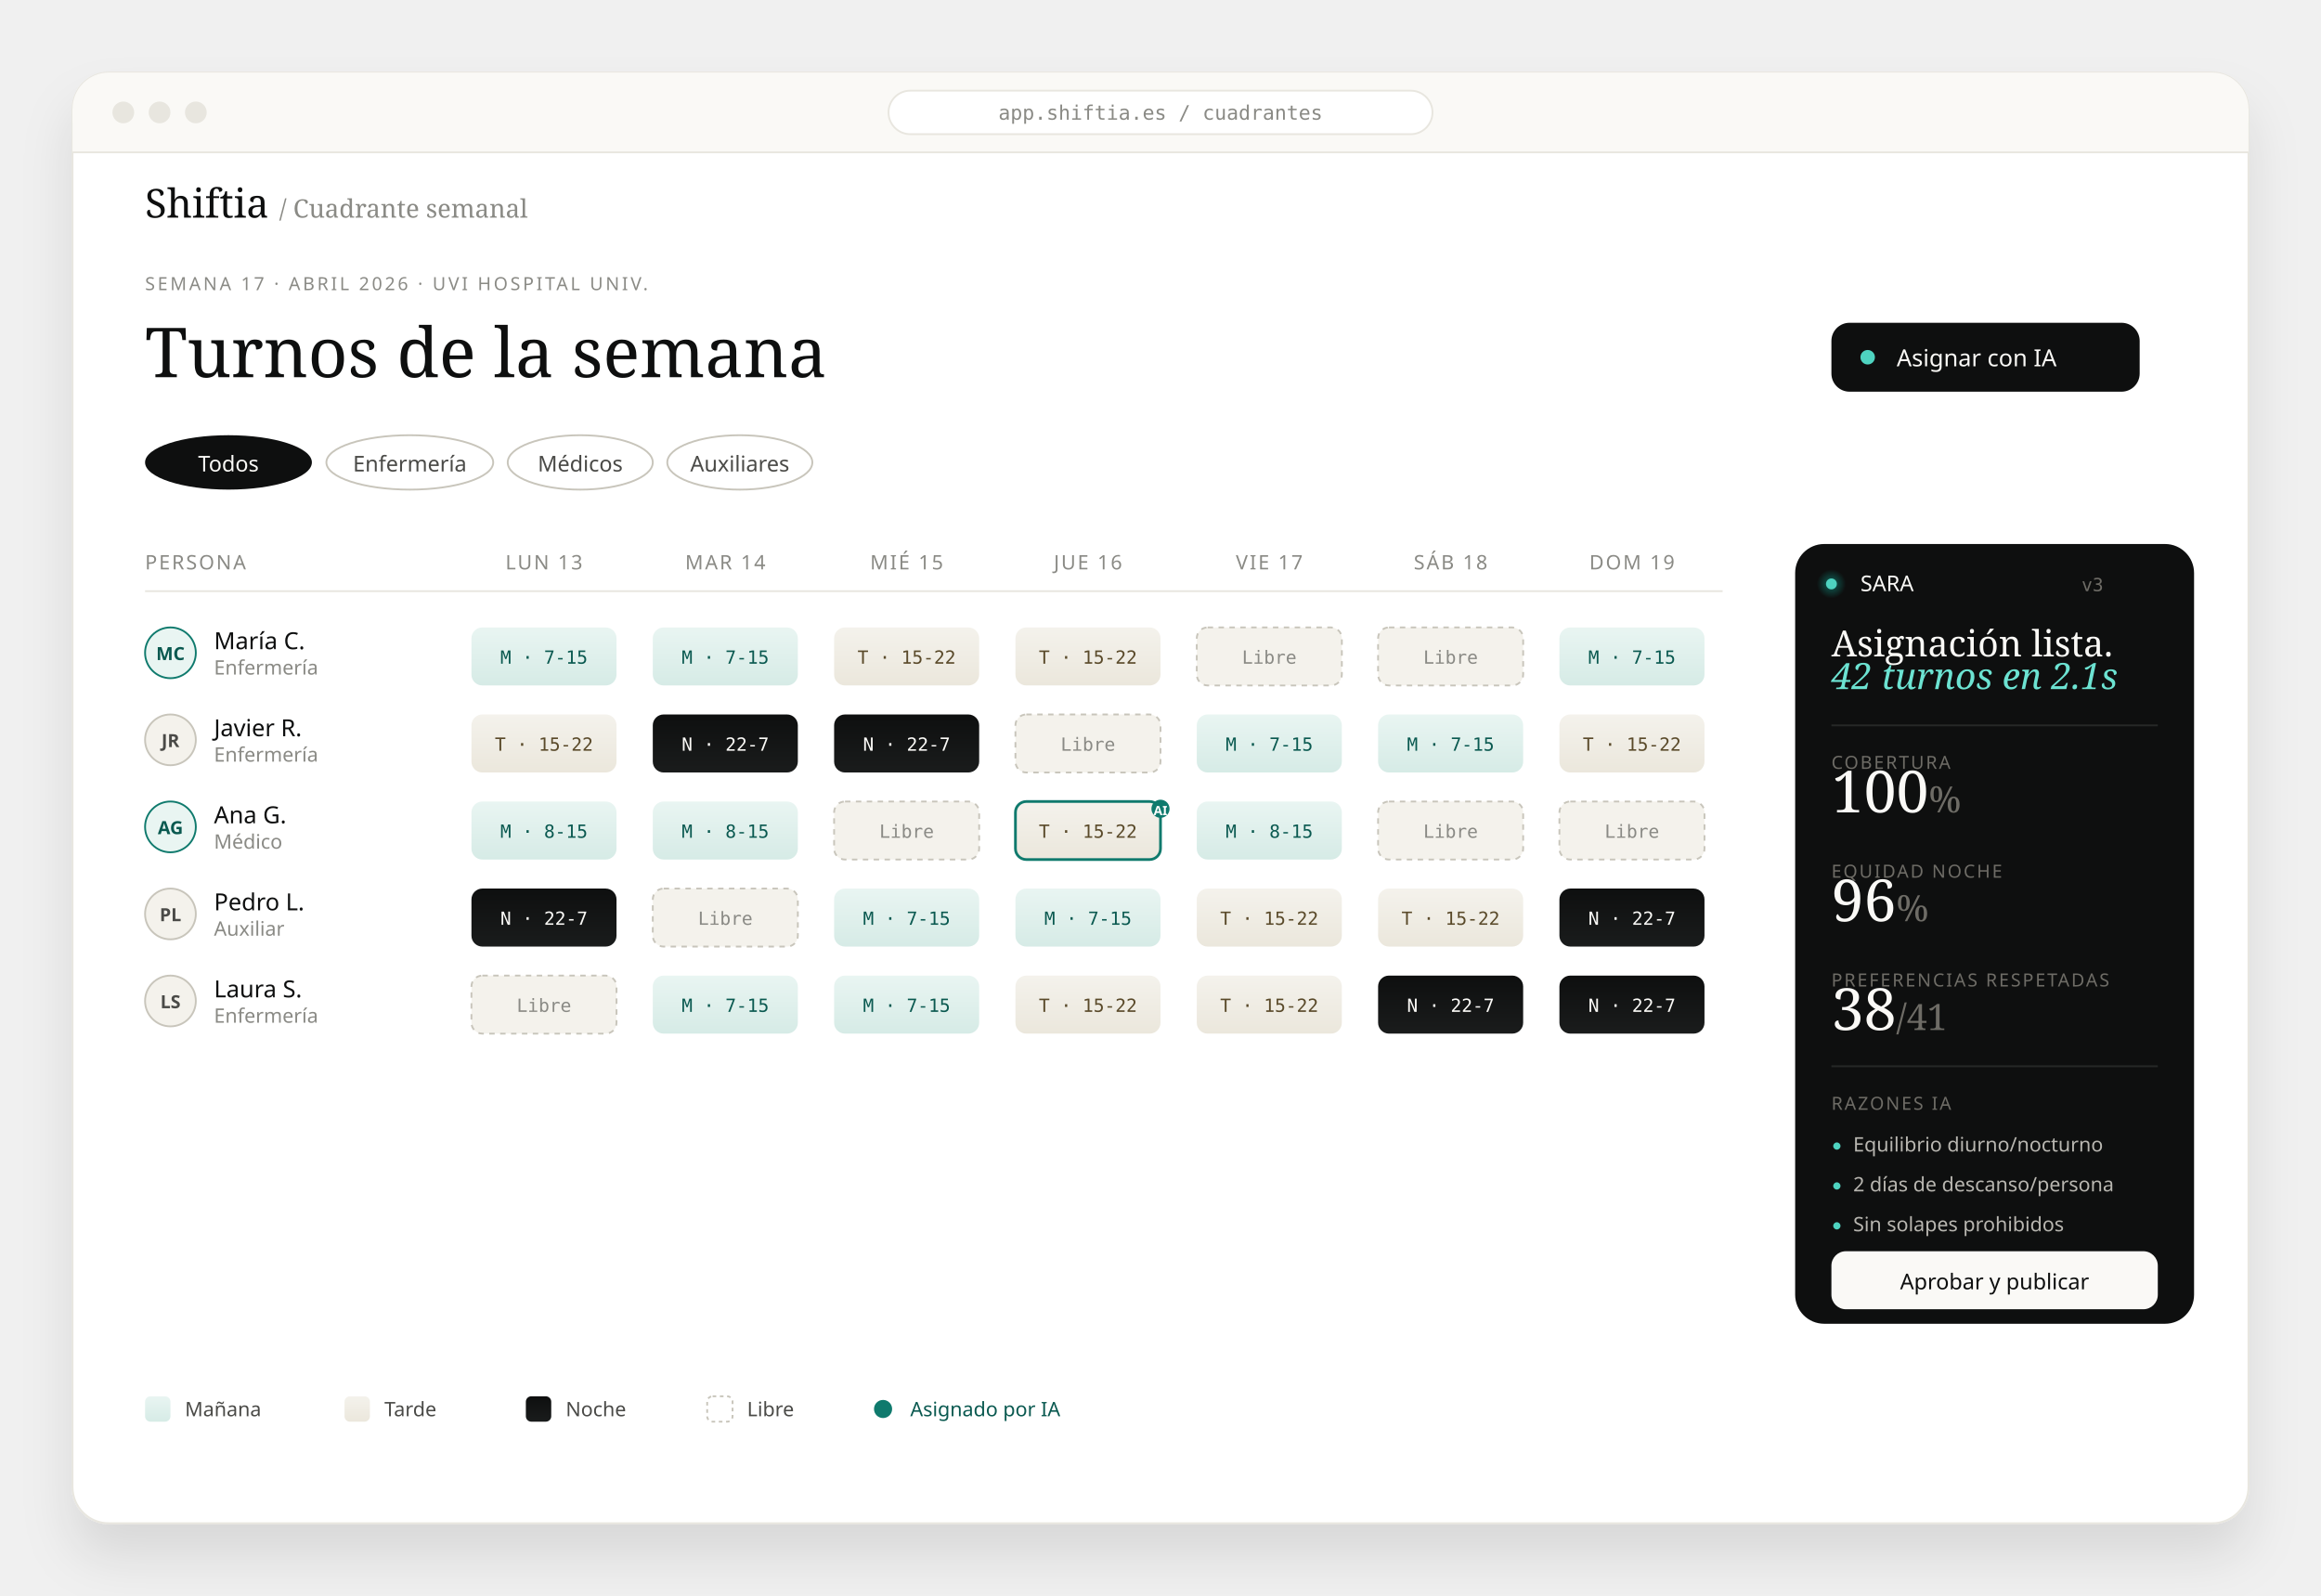
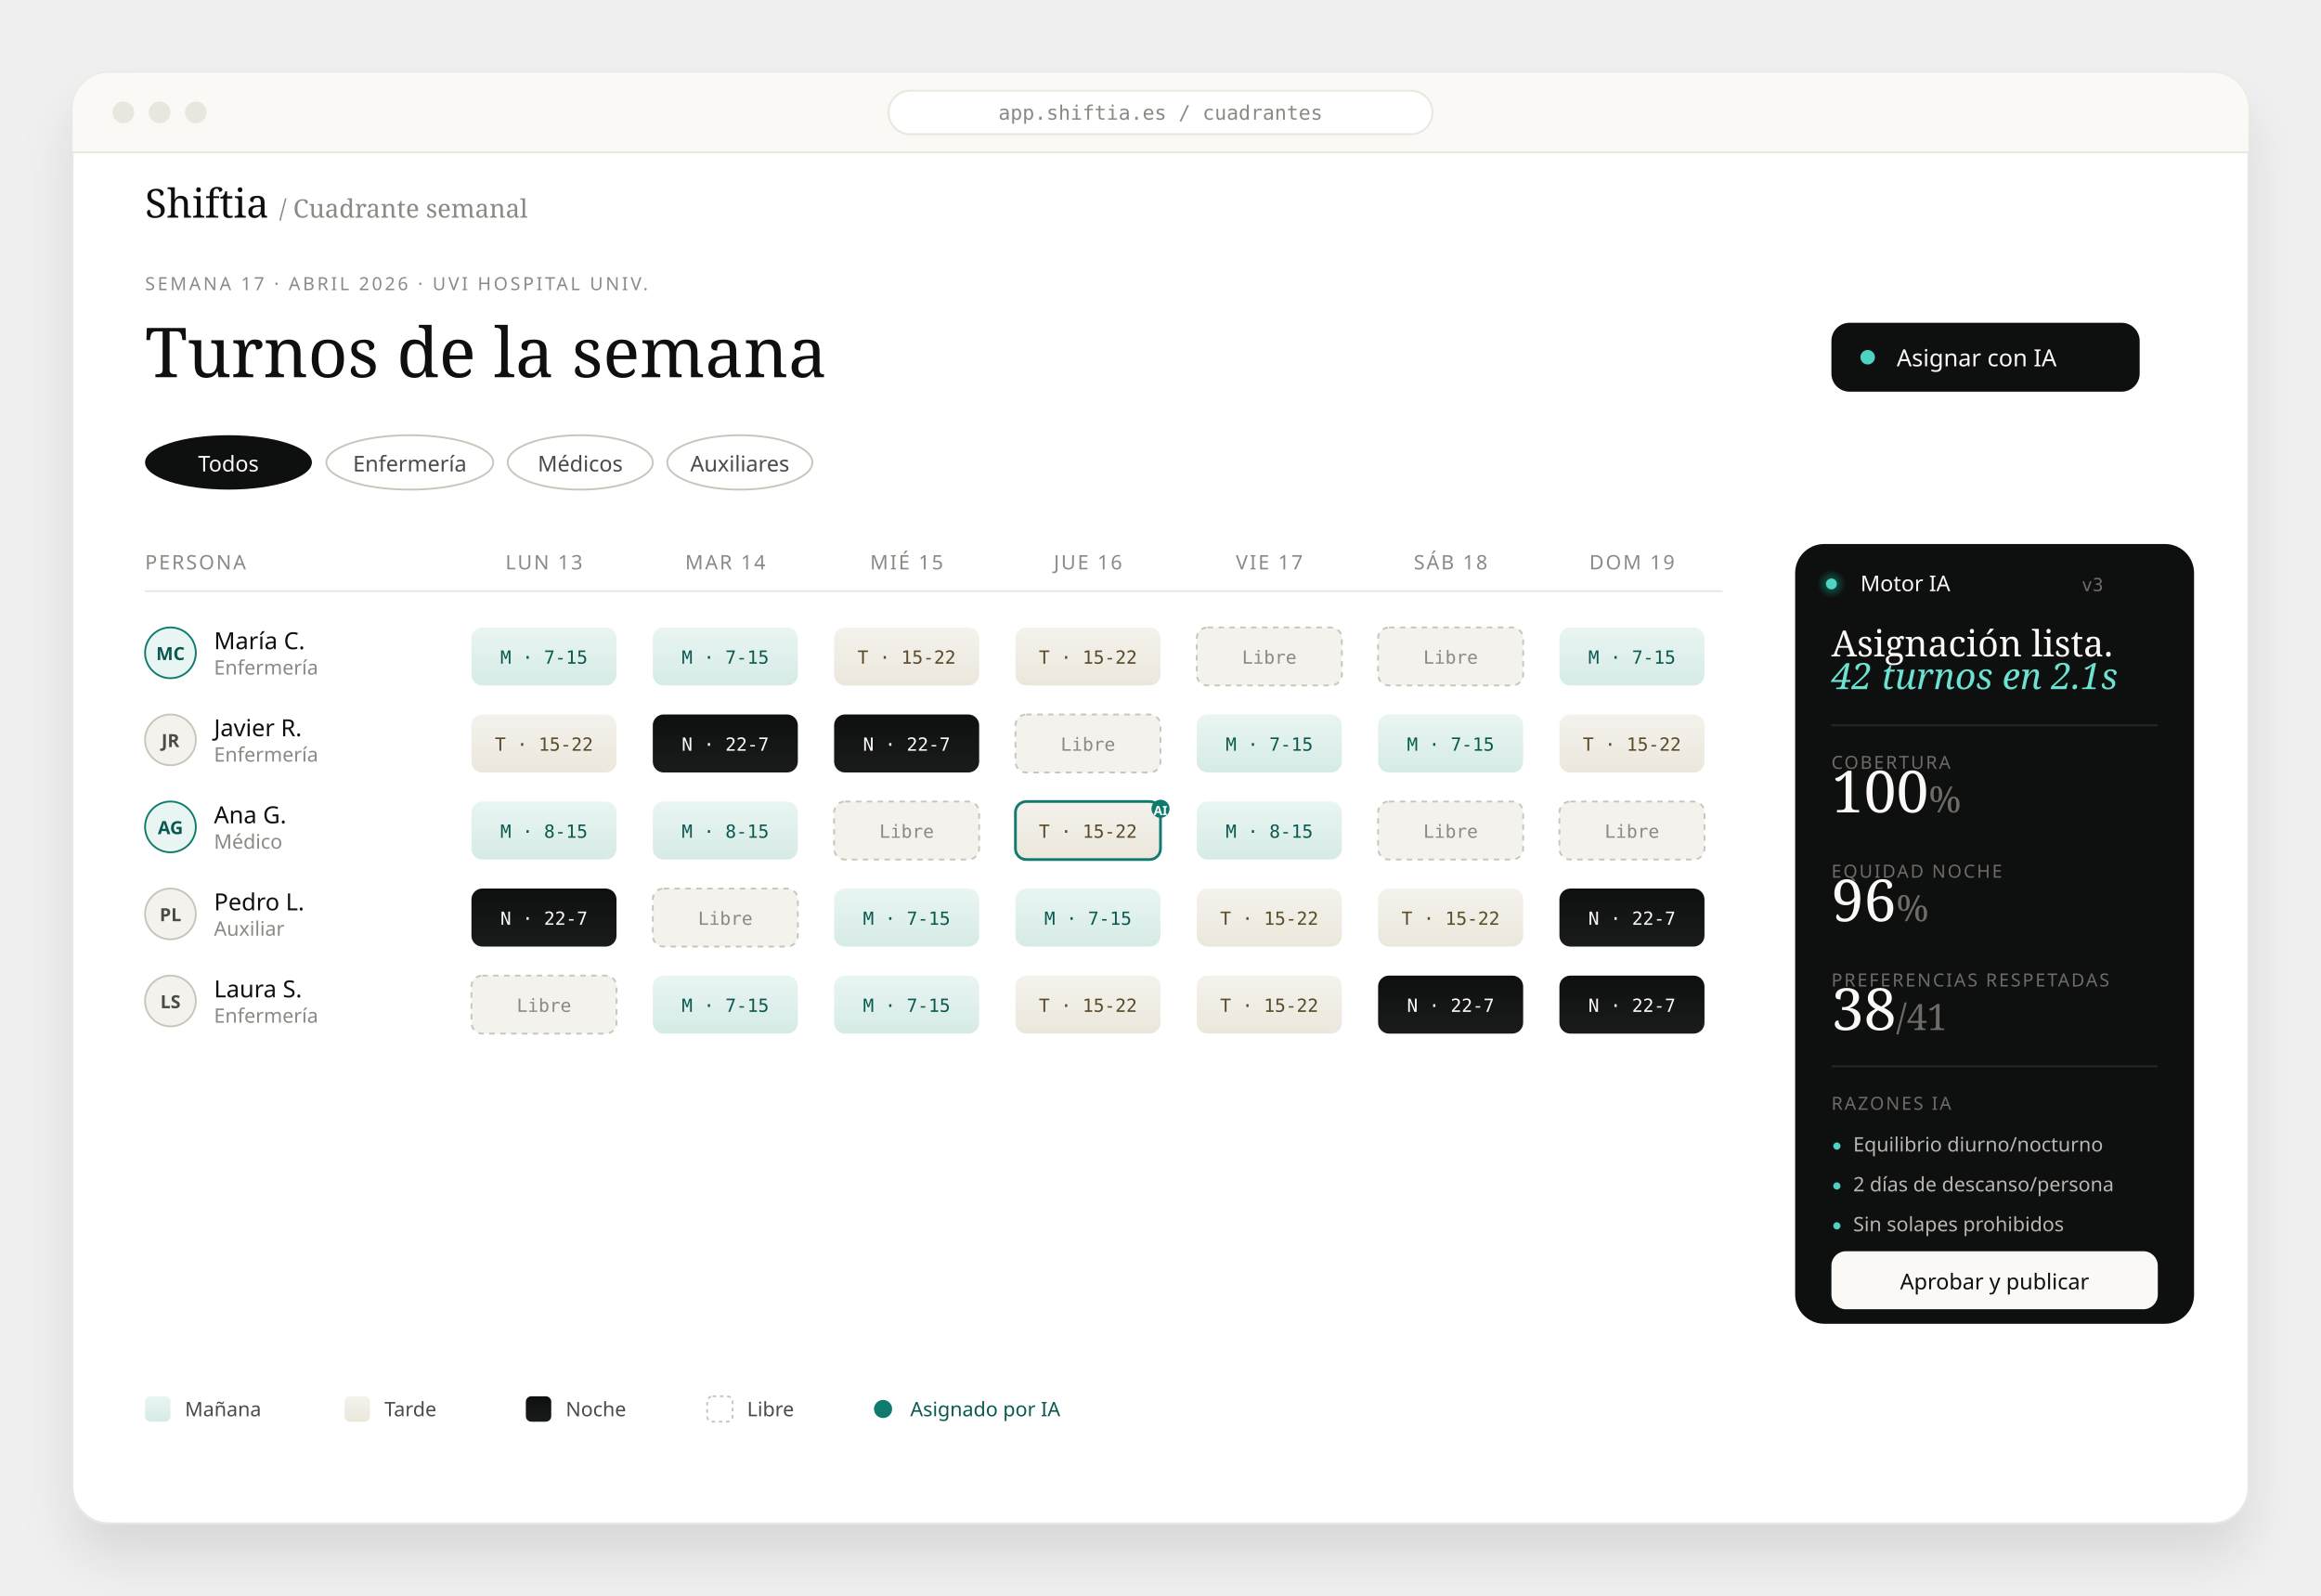
- <svg xmlns="http://www.w3.org/2000/svg" viewBox="0 0 1280 880" role="img" aria-label="Mockup del dashboard de Shiftia SARA mostrando un cuadrante semanal de turnos con asignaciones automáticas y panel de IA">
+ <svg xmlns="http://www.w3.org/2000/svg" viewBox="0 0 1280 880" role="img" aria-label="Mockup del dashboard de Shiftia mostrando un cuadrante semanal de turnos con asignaciones automáticas y panel de IA">
  <defs>
    <filter id="frameShadow" x="-5%" y="-5%" width="110%" height="120%">
      <feGaussianBlur in="SourceAlpha" stdDeviation="14" />
      <feOffset dx="0" dy="18" />
      <feComponentTransfer>
        <feFuncA type="linear" slope="0.10" />
      </feComponentTransfer>
      <feMerge>
        <feMergeNode />
        <feMergeNode in="SourceGraphic" />
      </feMerge>
    </filter>
    <linearGradient id="hairline" x1="0" x2="1" y1="0" y2="0">
      <stop offset="0%" stop-color="#e8e6df" stop-opacity="0" />
      <stop offset="50%" stop-color="#c8c5bb" stop-opacity="1" />
      <stop offset="100%" stop-color="#e8e6df" stop-opacity="0" />
    </linearGradient>
    <linearGradient id="shiftMorning" x1="0" x2="0" y1="0" y2="1">
      <stop offset="0%" stop-color="#e9f5f2" />
      <stop offset="100%" stop-color="#d6ebe6" />
    </linearGradient>
    <linearGradient id="shiftEvening" x1="0" x2="0" y1="0" y2="1">
      <stop offset="0%" stop-color="#f4f2ec" />
      <stop offset="100%" stop-color="#ebe7dc" />
    </linearGradient>
    <linearGradient id="shiftNight" x1="0" x2="0" y1="0" y2="1">
      <stop offset="0%" stop-color="#0e0f0f" />
      <stop offset="100%" stop-color="#1a1c1c" />
    </linearGradient>
    <radialGradient id="pulseDot">
      <stop offset="0%" stop-color="#0f7a6d" stop-opacity="0.8" />
      <stop offset="100%" stop-color="#0f7a6d" stop-opacity="0" />
    </radialGradient>
  </defs>
  <g filter="url(#frameShadow)">
    <rect x="40" y="40" width="1200" height="800" rx="20" fill="#ffffff" stroke="#e8e6df" stroke-width="1" />
    <rect x="40" y="40" width="1200" height="44" rx="20" fill="#faf9f6" />
    <rect x="40" y="60" width="1200" height="24" fill="#faf9f6" />
    <line x1="40" y1="84" x2="1240" y2="84" stroke="#e8e6df" stroke-width="1" />
    <circle cx="68" cy="62" r="6" fill="#e8e6df" />
    <circle cx="88" cy="62" r="6" fill="#e8e6df" />
    <circle cx="108" cy="62" r="6" fill="#e8e6df" />
    <rect x="490" y="50" width="300" height="24" rx="12" fill="#fff" stroke="#e8e6df" stroke-width="1" />
    <text x="640" y="66" text-anchor="middle" font-family="ui-monospace, 'Geist Mono', monospace" font-size="11" fill="#8a8a85">app.shiftia.es / cuadrantes</text>
  </g>
  <g>
    <text x="80" y="120" font-family="'Instrument Serif', Georgia, serif" font-size="22" fill="#0e0f0f">Shiftia <tspan fill="#8a8a85" font-size="14">/ Cuadrante semanal</tspan>
    </text>
    <text x="80" y="160" font-family="'Geist', system-ui, sans-serif" font-size="10" fill="#8a8a85" letter-spacing="1.4">SEMANA 17 · ABRIL 2026 · UVI HOSPITAL UNIV.</text>
    <text x="80" y="208" font-family="'Instrument Serif', Georgia, serif" font-size="38" fill="#0e0f0f">Turnos de la semana</text>
    <g transform="translate(1010, 178)">
      <rect x="0" y="0" width="170" height="38" rx="10" fill="#0e0f0f" />
      <circle cx="20" cy="19" r="4" fill="#4ed3c0" />
      <text x="36" y="24" font-family="'Geist', system-ui, sans-serif" font-size="13" font-weight="500" fill="#faf9f6">Asignar con IA</text>
    </g>
    <g transform="translate(80, 240)">
      <rect x="0" y="0" width="92" height="30" rx="999" fill="#0e0f0f" />
      <text x="46" y="20" text-anchor="middle" font-family="'Geist', sans-serif" font-size="12" font-weight="500" fill="#faf9f6">Todos</text>
      <rect x="100" y="0" width="92" height="30" rx="999" fill="#fff" stroke="#c8c5bb" stroke-width="1" />
      <text x="146" y="20" text-anchor="middle" font-family="'Geist', sans-serif" font-size="12" fill="#4a4a47">Enfermería</text>
      <rect x="200" y="0" width="80" height="30" rx="999" fill="#fff" stroke="#c8c5bb" stroke-width="1" />
      <text x="240" y="20" text-anchor="middle" font-family="'Geist', sans-serif" font-size="12" fill="#4a4a47">Médicos</text>
      <rect x="288" y="0" width="80" height="30" rx="999" fill="#fff" stroke="#c8c5bb" stroke-width="1" />
      <text x="328" y="20" text-anchor="middle" font-family="'Geist', sans-serif" font-size="12" fill="#4a4a47">Auxiliares</text>
    </g>
  </g>
  <g transform="translate(80, 300)">
    <g font-family="'Geist', system-ui, sans-serif" font-size="11" fill="#8a8a85" letter-spacing="1">
      <text x="0" y="14">PERSONA</text>
      <text x="220" y="14" text-anchor="middle">LUN 13</text>
      <text x="320" y="14" text-anchor="middle">MAR 14</text>
      <text x="420" y="14" text-anchor="middle">MIÉ 15</text>
      <text x="520" y="14" text-anchor="middle">JUE 16</text>
      <text x="620" y="14" text-anchor="middle">VIE 17</text>
      <text x="720" y="14" text-anchor="middle">SÁB 18</text>
      <text x="820" y="14" text-anchor="middle">DOM 19</text>
    </g>
    <line x1="0" y1="26" x2="870" y2="26" stroke="#e8e6df" stroke-width="1" />
    <g transform="translate(0, 40)">
      <circle cx="14" cy="20" r="14" fill="#e9f5f2" stroke="#0f7a6d" stroke-width="1" />
      <text x="14" y="24" text-anchor="middle" font-family="'Geist', sans-serif" font-size="10" font-weight="600" fill="#0a5950">MC</text>
      <text x="38" y="18" font-family="'Geist', sans-serif" font-size="13" font-weight="500" fill="#0e0f0f">María C.</text>
      <text x="38" y="32" font-family="'Geist', sans-serif" font-size="11" fill="#8a8a85">Enfermería</text>
      <g font-family="'Geist Mono', monospace" font-size="10" font-weight="500">
        <rect x="180" y="6" width="80" height="32" rx="6" fill="url(#shiftMorning)" />
        <text x="220" y="26" text-anchor="middle" fill="#0a5950">M · 7-15</text>
        <rect x="280" y="6" width="80" height="32" rx="6" fill="url(#shiftMorning)" />
        <text x="320" y="26" text-anchor="middle" fill="#0a5950">M · 7-15</text>
        <rect x="380" y="6" width="80" height="32" rx="6" fill="url(#shiftEvening)" />
        <text x="420" y="26" text-anchor="middle" fill="#5a4a2a">T · 15-22</text>
        <rect x="480" y="6" width="80" height="32" rx="6" fill="url(#shiftEvening)" />
        <text x="520" y="26" text-anchor="middle" fill="#5a4a2a">T · 15-22</text>
        <rect x="580" y="6" width="80" height="32" rx="6" fill="#f4f2ec" stroke="#c8c5bb" stroke-width="1" stroke-dasharray="3 3" />
        <text x="620" y="26" text-anchor="middle" fill="#8a8a85">Libre</text>
        <rect x="680" y="6" width="80" height="32" rx="6" fill="#f4f2ec" stroke="#c8c5bb" stroke-width="1" stroke-dasharray="3 3" />
        <text x="720" y="26" text-anchor="middle" fill="#8a8a85">Libre</text>
        <rect x="780" y="6" width="80" height="32" rx="6" fill="url(#shiftMorning)" />
        <text x="820" y="26" text-anchor="middle" fill="#0a5950">M · 7-15</text>
      </g>
    </g>
    <g transform="translate(0, 88)">
      <circle cx="14" cy="20" r="14" fill="#f4f2ec" stroke="#c8c5bb" stroke-width="1" />
      <text x="14" y="24" text-anchor="middle" font-family="'Geist', sans-serif" font-size="10" font-weight="600" fill="#4a4a47">JR</text>
      <text x="38" y="18" font-family="'Geist', sans-serif" font-size="13" font-weight="500" fill="#0e0f0f">Javier R.</text>
      <text x="38" y="32" font-family="'Geist', sans-serif" font-size="11" fill="#8a8a85">Enfermería</text>
      <g font-family="'Geist Mono', monospace" font-size="10" font-weight="500">
        <rect x="180" y="6" width="80" height="32" rx="6" fill="url(#shiftEvening)" />
        <text x="220" y="26" text-anchor="middle" fill="#5a4a2a">T · 15-22</text>
        <rect x="280" y="6" width="80" height="32" rx="6" fill="url(#shiftNight)" />
        <text x="320" y="26" text-anchor="middle" fill="#faf9f6">N · 22-7</text>
        <rect x="380" y="6" width="80" height="32" rx="6" fill="url(#shiftNight)" />
        <text x="420" y="26" text-anchor="middle" fill="#faf9f6">N · 22-7</text>
        <rect x="480" y="6" width="80" height="32" rx="6" fill="#f4f2ec" stroke="#c8c5bb" stroke-width="1" stroke-dasharray="3 3" />
        <text x="520" y="26" text-anchor="middle" fill="#8a8a85">Libre</text>
        <rect x="580" y="6" width="80" height="32" rx="6" fill="url(#shiftMorning)" />
        <text x="620" y="26" text-anchor="middle" fill="#0a5950">M · 7-15</text>
        <rect x="680" y="6" width="80" height="32" rx="6" fill="url(#shiftMorning)" />
        <text x="720" y="26" text-anchor="middle" fill="#0a5950">M · 7-15</text>
        <rect x="780" y="6" width="80" height="32" rx="6" fill="url(#shiftEvening)" />
        <text x="820" y="26" text-anchor="middle" fill="#5a4a2a">T · 15-22</text>
      </g>
    </g>
    <g transform="translate(0, 136)">
      <circle cx="14" cy="20" r="14" fill="#e9f5f2" stroke="#0f7a6d" stroke-width="1" />
      <text x="14" y="24" text-anchor="middle" font-family="'Geist', sans-serif" font-size="10" font-weight="600" fill="#0a5950">AG</text>
      <text x="38" y="18" font-family="'Geist', sans-serif" font-size="13" font-weight="500" fill="#0e0f0f">Ana G.</text>
      <text x="38" y="32" font-family="'Geist', sans-serif" font-size="11" fill="#8a8a85">Médico</text>
      <g font-family="'Geist Mono', monospace" font-size="10" font-weight="500">
        <rect x="180" y="6" width="80" height="32" rx="6" fill="url(#shiftMorning)" />
        <text x="220" y="26" text-anchor="middle" fill="#0a5950">M · 8-15</text>
        <rect x="280" y="6" width="80" height="32" rx="6" fill="url(#shiftMorning)" />
        <text x="320" y="26" text-anchor="middle" fill="#0a5950">M · 8-15</text>
        <rect x="380" y="6" width="80" height="32" rx="6" fill="#f4f2ec" stroke="#c8c5bb" stroke-width="1" stroke-dasharray="3 3" />
        <text x="420" y="26" text-anchor="middle" fill="#8a8a85">Libre</text>
        <rect x="480" y="6" width="80" height="32" rx="6" fill="url(#shiftEvening)" stroke="#0f7a6d" stroke-width="1.5" />
        <text x="520" y="26" text-anchor="middle" fill="#5a4a2a">T · 15-22</text>
        <circle cx="560" cy="10" r="5" fill="#0f7a6d" />
        <text x="560" y="13.5" text-anchor="middle" font-family="'Geist', sans-serif" font-size="7" font-weight="700" fill="#fff">AI</text>
        <rect x="580" y="6" width="80" height="32" rx="6" fill="url(#shiftMorning)" />
        <text x="620" y="26" text-anchor="middle" fill="#0a5950">M · 8-15</text>
        <rect x="680" y="6" width="80" height="32" rx="6" fill="#f4f2ec" stroke="#c8c5bb" stroke-width="1" stroke-dasharray="3 3" />
        <text x="720" y="26" text-anchor="middle" fill="#8a8a85">Libre</text>
        <rect x="780" y="6" width="80" height="32" rx="6" fill="#f4f2ec" stroke="#c8c5bb" stroke-width="1" stroke-dasharray="3 3" />
        <text x="820" y="26" text-anchor="middle" fill="#8a8a85">Libre</text>
      </g>
    </g>
    <g transform="translate(0, 184)">
      <circle cx="14" cy="20" r="14" fill="#f4f2ec" stroke="#c8c5bb" stroke-width="1" />
      <text x="14" y="24" text-anchor="middle" font-family="'Geist', sans-serif" font-size="10" font-weight="600" fill="#4a4a47">PL</text>
      <text x="38" y="18" font-family="'Geist', sans-serif" font-size="13" font-weight="500" fill="#0e0f0f">Pedro L.</text>
      <text x="38" y="32" font-family="'Geist', sans-serif" font-size="11" fill="#8a8a85">Auxiliar</text>
      <g font-family="'Geist Mono', monospace" font-size="10" font-weight="500">
        <rect x="180" y="6" width="80" height="32" rx="6" fill="url(#shiftNight)" />
        <text x="220" y="26" text-anchor="middle" fill="#faf9f6">N · 22-7</text>
        <rect x="280" y="6" width="80" height="32" rx="6" fill="#f4f2ec" stroke="#c8c5bb" stroke-width="1" stroke-dasharray="3 3" />
        <text x="320" y="26" text-anchor="middle" fill="#8a8a85">Libre</text>
        <rect x="380" y="6" width="80" height="32" rx="6" fill="url(#shiftMorning)" />
        <text x="420" y="26" text-anchor="middle" fill="#0a5950">M · 7-15</text>
        <rect x="480" y="6" width="80" height="32" rx="6" fill="url(#shiftMorning)" />
        <text x="520" y="26" text-anchor="middle" fill="#0a5950">M · 7-15</text>
        <rect x="580" y="6" width="80" height="32" rx="6" fill="url(#shiftEvening)" />
        <text x="620" y="26" text-anchor="middle" fill="#5a4a2a">T · 15-22</text>
        <rect x="680" y="6" width="80" height="32" rx="6" fill="url(#shiftEvening)" />
        <text x="720" y="26" text-anchor="middle" fill="#5a4a2a">T · 15-22</text>
        <rect x="780" y="6" width="80" height="32" rx="6" fill="url(#shiftNight)" />
        <text x="820" y="26" text-anchor="middle" fill="#faf9f6">N · 22-7</text>
      </g>
    </g>
    <g transform="translate(0, 232)">
      <circle cx="14" cy="20" r="14" fill="#f4f2ec" stroke="#c8c5bb" stroke-width="1" />
      <text x="14" y="24" text-anchor="middle" font-family="'Geist', sans-serif" font-size="10" font-weight="600" fill="#4a4a47">LS</text>
      <text x="38" y="18" font-family="'Geist', sans-serif" font-size="13" font-weight="500" fill="#0e0f0f">Laura S.</text>
      <text x="38" y="32" font-family="'Geist', sans-serif" font-size="11" fill="#8a8a85">Enfermería</text>
      <g font-family="'Geist Mono', monospace" font-size="10" font-weight="500">
        <rect x="180" y="6" width="80" height="32" rx="6" fill="#f4f2ec" stroke="#c8c5bb" stroke-width="1" stroke-dasharray="3 3" />
        <text x="220" y="26" text-anchor="middle" fill="#8a8a85">Libre</text>
        <rect x="280" y="6" width="80" height="32" rx="6" fill="url(#shiftMorning)" />
        <text x="320" y="26" text-anchor="middle" fill="#0a5950">M · 7-15</text>
        <rect x="380" y="6" width="80" height="32" rx="6" fill="url(#shiftMorning)" />
        <text x="420" y="26" text-anchor="middle" fill="#0a5950">M · 7-15</text>
        <rect x="480" y="6" width="80" height="32" rx="6" fill="url(#shiftEvening)" />
        <text x="520" y="26" text-anchor="middle" fill="#5a4a2a">T · 15-22</text>
        <rect x="580" y="6" width="80" height="32" rx="6" fill="url(#shiftEvening)" />
        <text x="620" y="26" text-anchor="middle" fill="#5a4a2a">T · 15-22</text>
        <rect x="680" y="6" width="80" height="32" rx="6" fill="url(#shiftNight)" />
        <text x="720" y="26" text-anchor="middle" fill="#faf9f6">N · 22-7</text>
        <rect x="780" y="6" width="80" height="32" rx="6" fill="url(#shiftNight)" />
        <text x="820" y="26" text-anchor="middle" fill="#faf9f6">N · 22-7</text>
      </g>
    </g>
  </g>
  <g transform="translate(990, 300)">
    <rect x="0" y="0" width="220" height="430" rx="16" fill="#0e0f0f" />
    <circle cx="20" cy="22" r="8" fill="url(#pulseDot)">
      <animate attributeName="r" values="6;10;6" dur="2.4s" repeatCount="indefinite" />
      <animate attributeName="opacity" values="0.6;1;0.6" dur="2.4s" repeatCount="indefinite" />
    </circle>
    <circle cx="20" cy="22" r="3" fill="#4ed3c0" />
-     <text x="36" y="26" font-family="'Geist', sans-serif" font-size="12" font-weight="500" fill="#faf9f6">SARA</text>
+     <text x="36" y="26" font-family="'Geist', sans-serif" font-size="12" font-weight="500" fill="#faf9f6">Motor IA</text>
    <text x="170" y="26" text-anchor="end" font-family="'Geist Mono', monospace" font-size="10" fill="#6e6c66">v3</text>
    <text x="20" y="62" font-family="'Instrument Serif', Georgia, serif" font-size="20" fill="#faf9f6">Asignación lista.</text>
    <text x="20" y="80" font-family="'Instrument Serif', Georgia, serif" font-size="20" font-style="italic" fill="#6ce3d2">42 turnos en 2.1s</text>
    <line x1="20" y1="100" x2="200" y2="100" stroke="#262827" stroke-width="1" />
    <text x="20" y="124" font-family="'Geist', sans-serif" font-size="10" fill="#6e6c66" letter-spacing="1">COBERTURA</text>
    <text x="20" y="148" font-family="'Instrument Serif', Georgia, serif" font-size="32" fill="#faf9f6">100<tspan font-size="20" fill="#6e6c66">%</tspan>
    </text>
    <text x="20" y="184" font-family="'Geist', sans-serif" font-size="10" fill="#6e6c66" letter-spacing="1">EQUIDAD NOCHE</text>
    <text x="20" y="208" font-family="'Instrument Serif', Georgia, serif" font-size="32" fill="#faf9f6">96<tspan font-size="20" fill="#6e6c66">%</tspan>
    </text>
    <text x="20" y="244" font-family="'Geist', sans-serif" font-size="10" fill="#6e6c66" letter-spacing="1">PREFERENCIAS RESPETADAS</text>
    <text x="20" y="268" font-family="'Instrument Serif', Georgia, serif" font-size="32" fill="#faf9f6">38<tspan font-size="20" fill="#6e6c66">/41</tspan>
    </text>
    <line x1="20" y1="288" x2="200" y2="288" stroke="#262827" stroke-width="1" />
    <text x="20" y="312" font-family="'Geist', sans-serif" font-size="10" fill="#6e6c66" letter-spacing="1">RAZONES IA</text>
    <g transform="translate(20, 326)">
      <circle cx="3" cy="6" r="2" fill="#4ed3c0" />
      <text x="12" y="9" font-family="'Geist', sans-serif" font-size="11" fill="#b8b6b0">Equilibrio diurno/nocturno</text>
    </g>
    <g transform="translate(20, 348)">
      <circle cx="3" cy="6" r="2" fill="#4ed3c0" />
      <text x="12" y="9" font-family="'Geist', sans-serif" font-size="11" fill="#b8b6b0">2 días de descanso/persona</text>
    </g>
    <g transform="translate(20, 370)">
      <circle cx="3" cy="6" r="2" fill="#4ed3c0" />
      <text x="12" y="9" font-family="'Geist', sans-serif" font-size="11" fill="#b8b6b0">Sin solapes prohibidos</text>
    </g>
    <rect x="20" y="390" width="180" height="32" rx="8" fill="#faf9f6" />
    <text x="110" y="411" text-anchor="middle" font-family="'Geist', sans-serif" font-size="12" font-weight="500" fill="#0e0f0f">Aprobar y publicar</text>
  </g>
  <g transform="translate(80, 770)" font-family="'Geist', sans-serif" font-size="11" fill="#4a4a47">
    <g>
      <rect x="0" y="0" width="14" height="14" rx="3" fill="url(#shiftMorning)" />
      <text x="22" y="11">Mañana</text>
    </g>
    <g transform="translate(110, 0)">
      <rect x="0" y="0" width="14" height="14" rx="3" fill="url(#shiftEvening)" />
      <text x="22" y="11">Tarde</text>
    </g>
    <g transform="translate(210, 0)">
      <rect x="0" y="0" width="14" height="14" rx="3" fill="url(#shiftNight)" />
      <text x="22" y="11">Noche</text>
    </g>
    <g transform="translate(310, 0)">
      <rect x="0" y="0" width="14" height="14" rx="3" fill="#fff" stroke="#c8c5bb" stroke-width="1" stroke-dasharray="2 2" />
      <text x="22" y="11">Libre</text>
    </g>
    <g transform="translate(400, 0)">
      <circle cx="7" cy="7" r="5" fill="#0f7a6d" />
      <text x="22" y="11" fill="#0a5950">Asignado por IA</text>
    </g>
  </g>
</svg>
